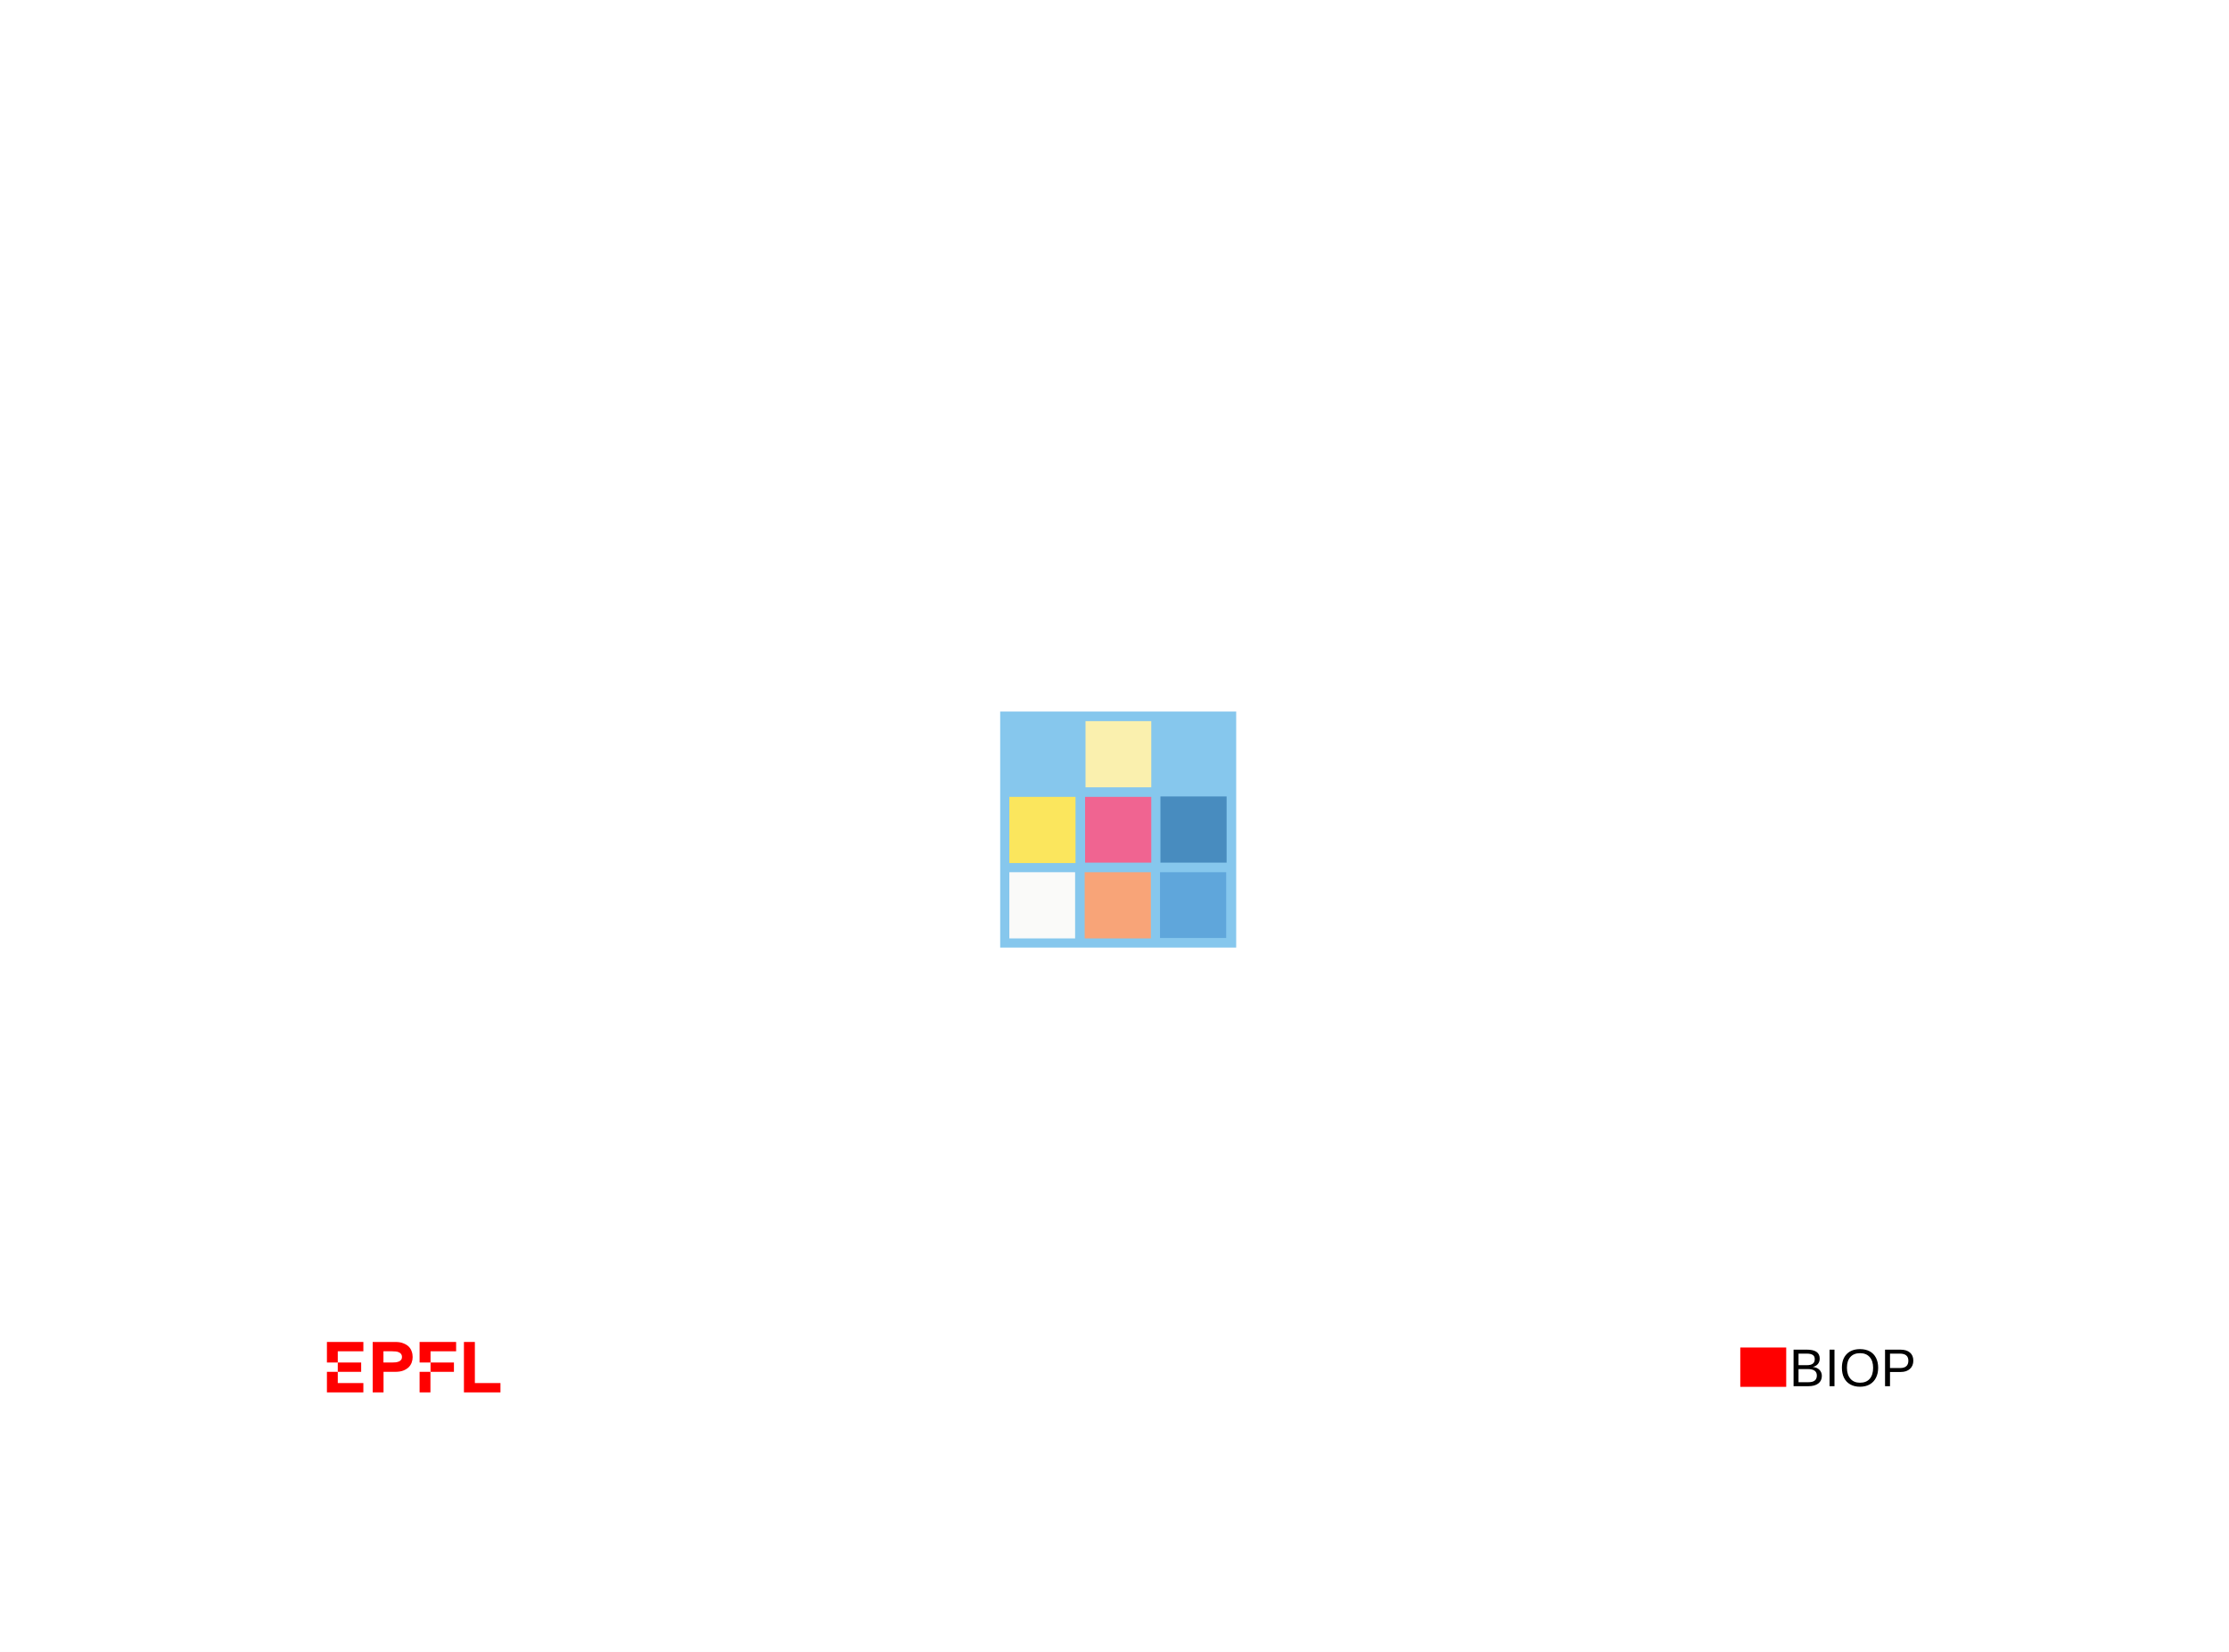
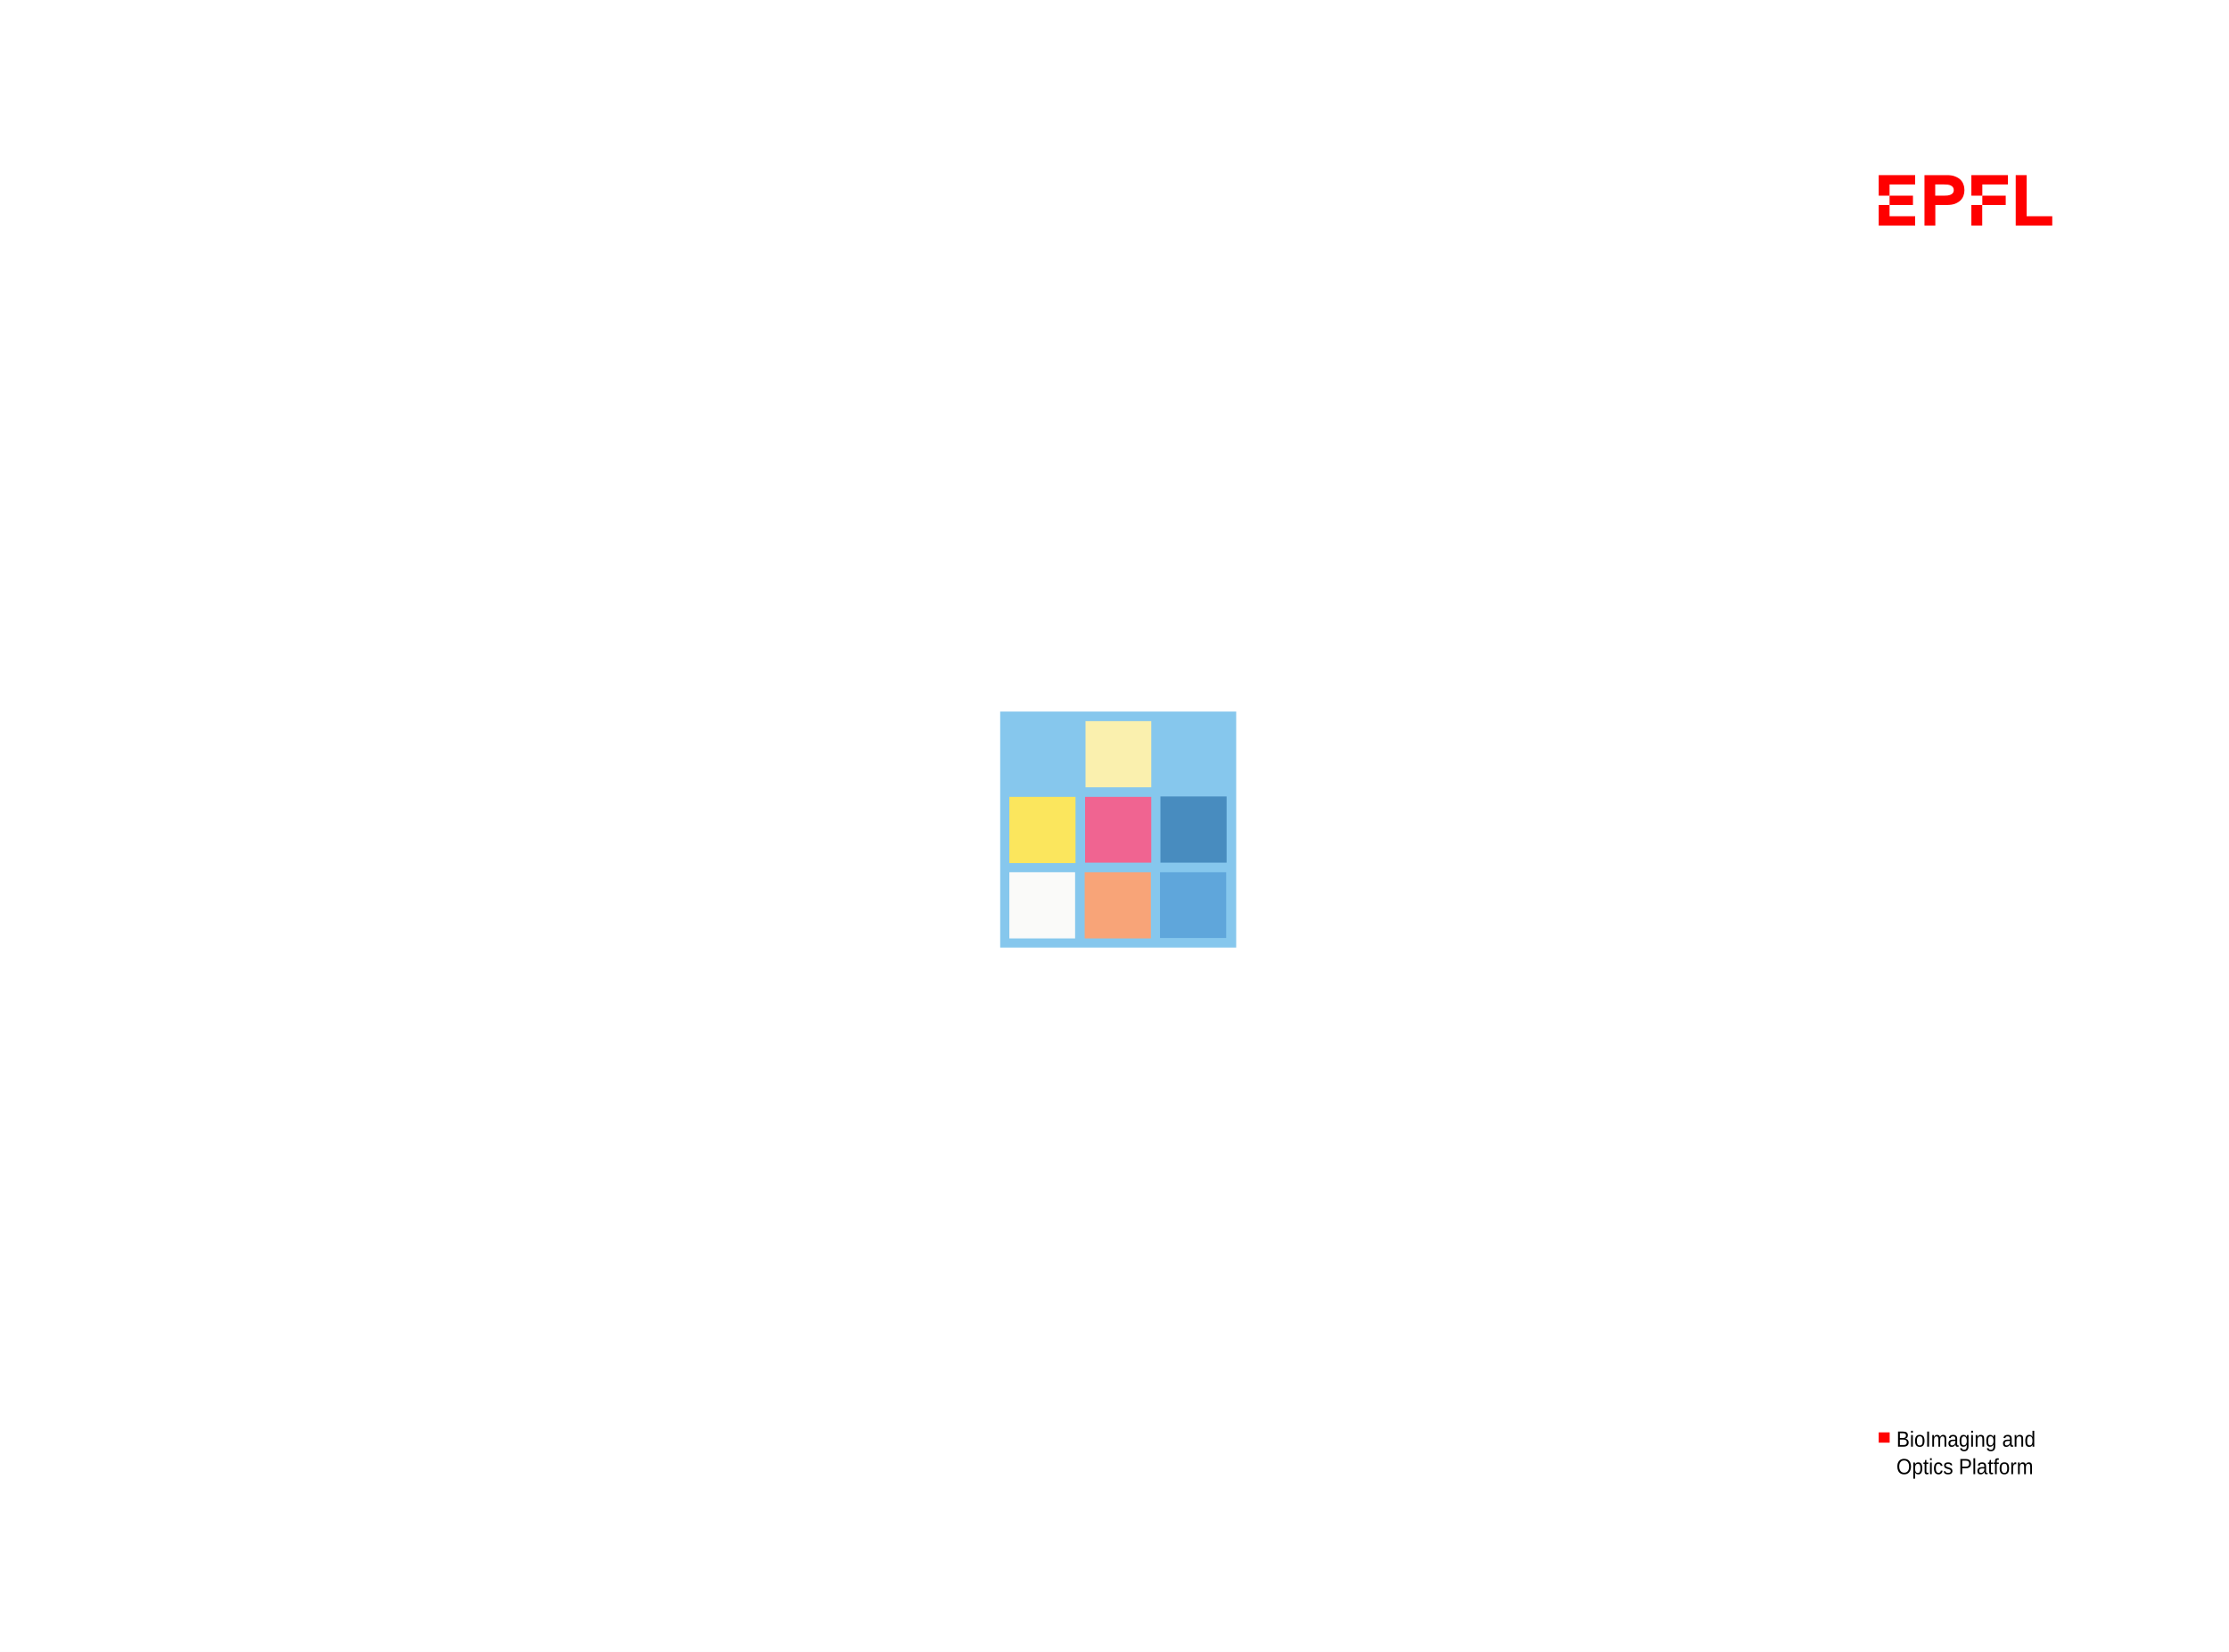
<svg xmlns="http://www.w3.org/2000/svg" version="1.1" viewBox="0 0 850 630" id="svg3" xml:space="preserve" width="850" height="630">
  <defs id="defs1">
    <pattern id="EMFhbasepattern" patternUnits="userSpaceOnUse" width="6" height="6" x="0" y="0" />
    <pattern id="EMFhbasepattern-2" patternUnits="userSpaceOnUse" width="6" height="6" x="0" y="0" />
  </defs>
  <rect style="fill:#ffffff;fill-rule:evenodd;stroke-width:7.937;stroke-linecap:round;stroke-linejoin:round" id="rect1" width="850" height="630" x="0" y="0" />
-   <g id="g24" transform="translate(-91.35388,454.5568)">
-     <g transform="matrix(0.9057391,0,0,0.9057391,754.9875,55.29618)" id="g3">
-       <rect x="5e-07" y="4.464" width="19.341" height="16.561" fill="#ff0000" stop-color="#000000" stroke-width="0" id="rect2" />
-       <text x="36.608" y="-7.547" fill="#fffff8" font-family="Arial" font-size="26px" font-weight="bold" style="line-height:1.09" xml:space="preserve" id="text3">
-         <tspan id="tspan5" x="36.608" y="-7.547" style="fill:#000000" />
+   <g id="g1" transform="translate(100.7143,34.86418)">
+     <g id="g24" transform="matrix(0.2385042,0,0,0.2616225,435.6402,495.8719)">
+       <g transform="matrix(0.9057391,0,0,0.9057391,754.9875,55.29618)" id="g3">
+         <rect x="5e-07" y="4.464" width="19.341" height="16.561" fill="#ff0000" stop-color="#000000" stroke-width="0" id="rect2" />
+         <text x="36.608" y="-7.547" fill="#fffff8" font-family="Arial" font-size="26px" font-weight="bold" style="line-height:1.09" xml:space="preserve" id="text3">
+           <tspan id="tspan5" x="36.608" y="-7.547" style="fill:#000000" />
+         </text>
+       </g>
+       <text xml:space="preserve" style="font-style:normal;font-variant:normal;font-weight:normal;font-stretch:normal;font-size:20.25px;line-height:1.25;font-family:Arial;-inkscape-font-specification:'Arial, Normal';font-variant-ligatures:normal;font-variant-caps:normal;font-variant-numeric:normal;font-variant-east-asian:normal;fill:#000000;fill-opacity:1;stroke:none;stroke-width:0.506" x="783.24" y="80.217" id="text21">
+         <tspan x="783.24" y="80.217" style="font-style:normal;font-variant:normal;font-weight:normal;font-stretch:normal;font-size:32.026px;font-family:Arial;-inkscape-font-specification:Arial;font-variant-ligatures:normal;font-variant-caps:normal;font-variant-numeric:normal;font-variant-east-asian:normal;stroke-width:0.506" id="tspan22">BioImaging and </tspan>
+         <tspan x="783.24" y="120.249" style="font-style:normal;font-variant:normal;font-weight:normal;font-stretch:normal;font-size:32.026px;font-family:Arial;-inkscape-font-specification:Arial;font-variant-ligatures:normal;font-variant-caps:normal;font-variant-numeric:normal;font-variant-east-asian:normal;stroke-width:0.506" id="tspan1">Optics Platform</tspan>
      </text>
    </g>
-     <text xml:space="preserve" style="font-style:normal;font-variant:normal;font-weight:normal;font-stretch:normal;font-size:20.25px;line-height:1.25;font-family:Arial;-inkscape-font-specification:'Arial, Normal';font-variant-ligatures:normal;font-variant-caps:normal;font-variant-numeric:normal;font-variant-east-asian:normal;fill:#000000;fill-opacity:1;stroke:none;stroke-width:0.506" x="773.651" y="74.092" id="text21">
-       <tspan x="773.651" y="74.092" style="font-style:normal;font-variant:normal;font-weight:normal;font-stretch:normal;font-size:20.25px;font-family:Arial;-inkscape-font-specification:'Arial, Normal';font-variant-ligatures:normal;font-variant-caps:normal;font-variant-numeric:normal;font-variant-east-asian:normal;stroke-width:0.506" id="tspan22">BIOP</tspan>
-     </text>
  </g>
  <style type="text/css" id="style1">
	.st0{fill:#FF0000;}
</style>
-   <g id="g5" transform="matrix(0.3628015,0,0,0.3628015,124.669,511.7819)">
-     <polygon class="st0" points="0,21.6 11.4,21.6 11.4,9.8 38.3,9.8 38.3,0 0,0 " id="polygon1" />
-     <polygon class="st0" points="0,53 38.3,53 38.3,43.2 11.4,43.2 11.4,31.4 0,31.4 " id="polygon2" />
+   <g id="g5" transform="matrix(0.3628015,0,0,0.3628015,716.4222,66.78843)">
+     <polygon class="st0" points="11.4,21.6 11.4,9.8 38.3,9.8 38.3,0 0,0 0,21.6 " id="polygon1" />
+     <polygon class="st0" points="38.3,53 38.3,43.2 11.4,43.2 11.4,31.4 0,31.4 0,53 " id="polygon2" />
    <rect x="11.4" y="21.6" class="st0" width="24.6" height="9.8" id="rect2-3" />
    <path class="st0" d="M 86,4.9 C 84.5,3.4 82.6,2.3 80.3,1.4 78,0.4 75.1,0 71.8,0 H 48.1 V 53 H 59.5 V 31.4 h 12.2 c 3.3,0 6.1,-0.4 8.5,-1.3 2.3,-0.9 4.2,-2.1 5.7,-3.5 1.5,-1.5 2.5,-3.1 3.2,-5 0.7,-1.9 1,-3.8 1,-5.8 0,-2 -0.3,-4 -1,-5.8 C 88.5,8 87.4,6.3 86,4.9 Z m -8,13.8 c -0.6,0.8 -1.3,1.4 -2.3,1.8 -0.9,0.4 -2,0.7 -3.3,0.9 -1.2,0.1 -2.5,0.2 -3.9,0.2 H 59.4 V 9.8 h 9.1 c 1.3,0 2.6,0.1 3.9,0.2 1.2,0.1 2.3,0.4 3.3,0.9 0.9,0.4 1.7,1 2.3,1.8 0.6,0.8 0.9,1.8 0.9,3 0,1.2 -0.3,2.3 -0.9,3 z" id="path2-8" />
-     <polygon class="st0" points="155.5,43.2 155.5,0 144,0 144,53 182.4,53 182.4,43.2 " id="polygon3" />
-     <polygon class="st0" points="97.4,21.6 108.9,21.6 108.9,9.8 135.8,9.8 135.8,0 97.4,0 " id="polygon4" />
+     <polygon class="st0" points="155.5,0 144,0 144,53 182.4,53 182.4,43.2 155.5,43.2 " id="polygon3" />
+     <polygon class="st0" points="108.9,21.6 108.9,9.8 135.8,9.8 135.8,0 97.4,0 97.4,21.6 " id="polygon4" />
    <rect x="97.4" y="31.4" class="st0" width="11.4" height="21.6" id="rect4" />
    <rect x="108.9" y="21.6" class="st0" width="24.6" height="9.8" id="rect5" />
  </g>
  <g id="g25" transform="matrix(0.4761905,0,0,0.4761905,204.7383,192.6348)">
    <path style="fill:#86c7ed;fill-opacity:1;fill-rule:nonzero;stroke:none" d="M 560,354.333 H 371 v -189 h 189 z" id="path1" />
    <path style="fill:#f06491;fill-opacity:1;fill-rule:nonzero;stroke:none" d="m 492,286.333 h -53 v -52.667 h 53 z" id="path2" />
    <path style="fill:#488cbf;fill-opacity:1;fill-rule:nonzero;stroke:none" d="m 552.333,286.333 h -53 v -53 h 53 z" id="path3" />
    <path style="fill:#fbe65d;fill-opacity:1;fill-rule:nonzero;stroke:none" d="m 431.333,286.667 h -53 v -53 h 53 z" id="path4" />
    <path style="fill:#faf0ae;fill-opacity:1;fill-rule:nonzero;stroke:none" d="M 492,226 H 439.333 V 173 H 492 Z" id="path5" />
    <path style="fill:#fafaf9;fill-opacity:1;fill-rule:nonzero;stroke:none" d="M 431,347 H 378.333 V 294 H 431 Z" id="path6" />
    <path style="fill:#f8a478;fill-opacity:1;fill-rule:nonzero;stroke:none" d="m 491.667,347 h -53 v -53 h 53 z" id="path7" />
    <path style="fill:#5fa6db;fill-opacity:1;fill-rule:nonzero;stroke:none" d="M 552,346.667 H 499 V 294 h 53 z" id="path8" />
  </g>
</svg>
